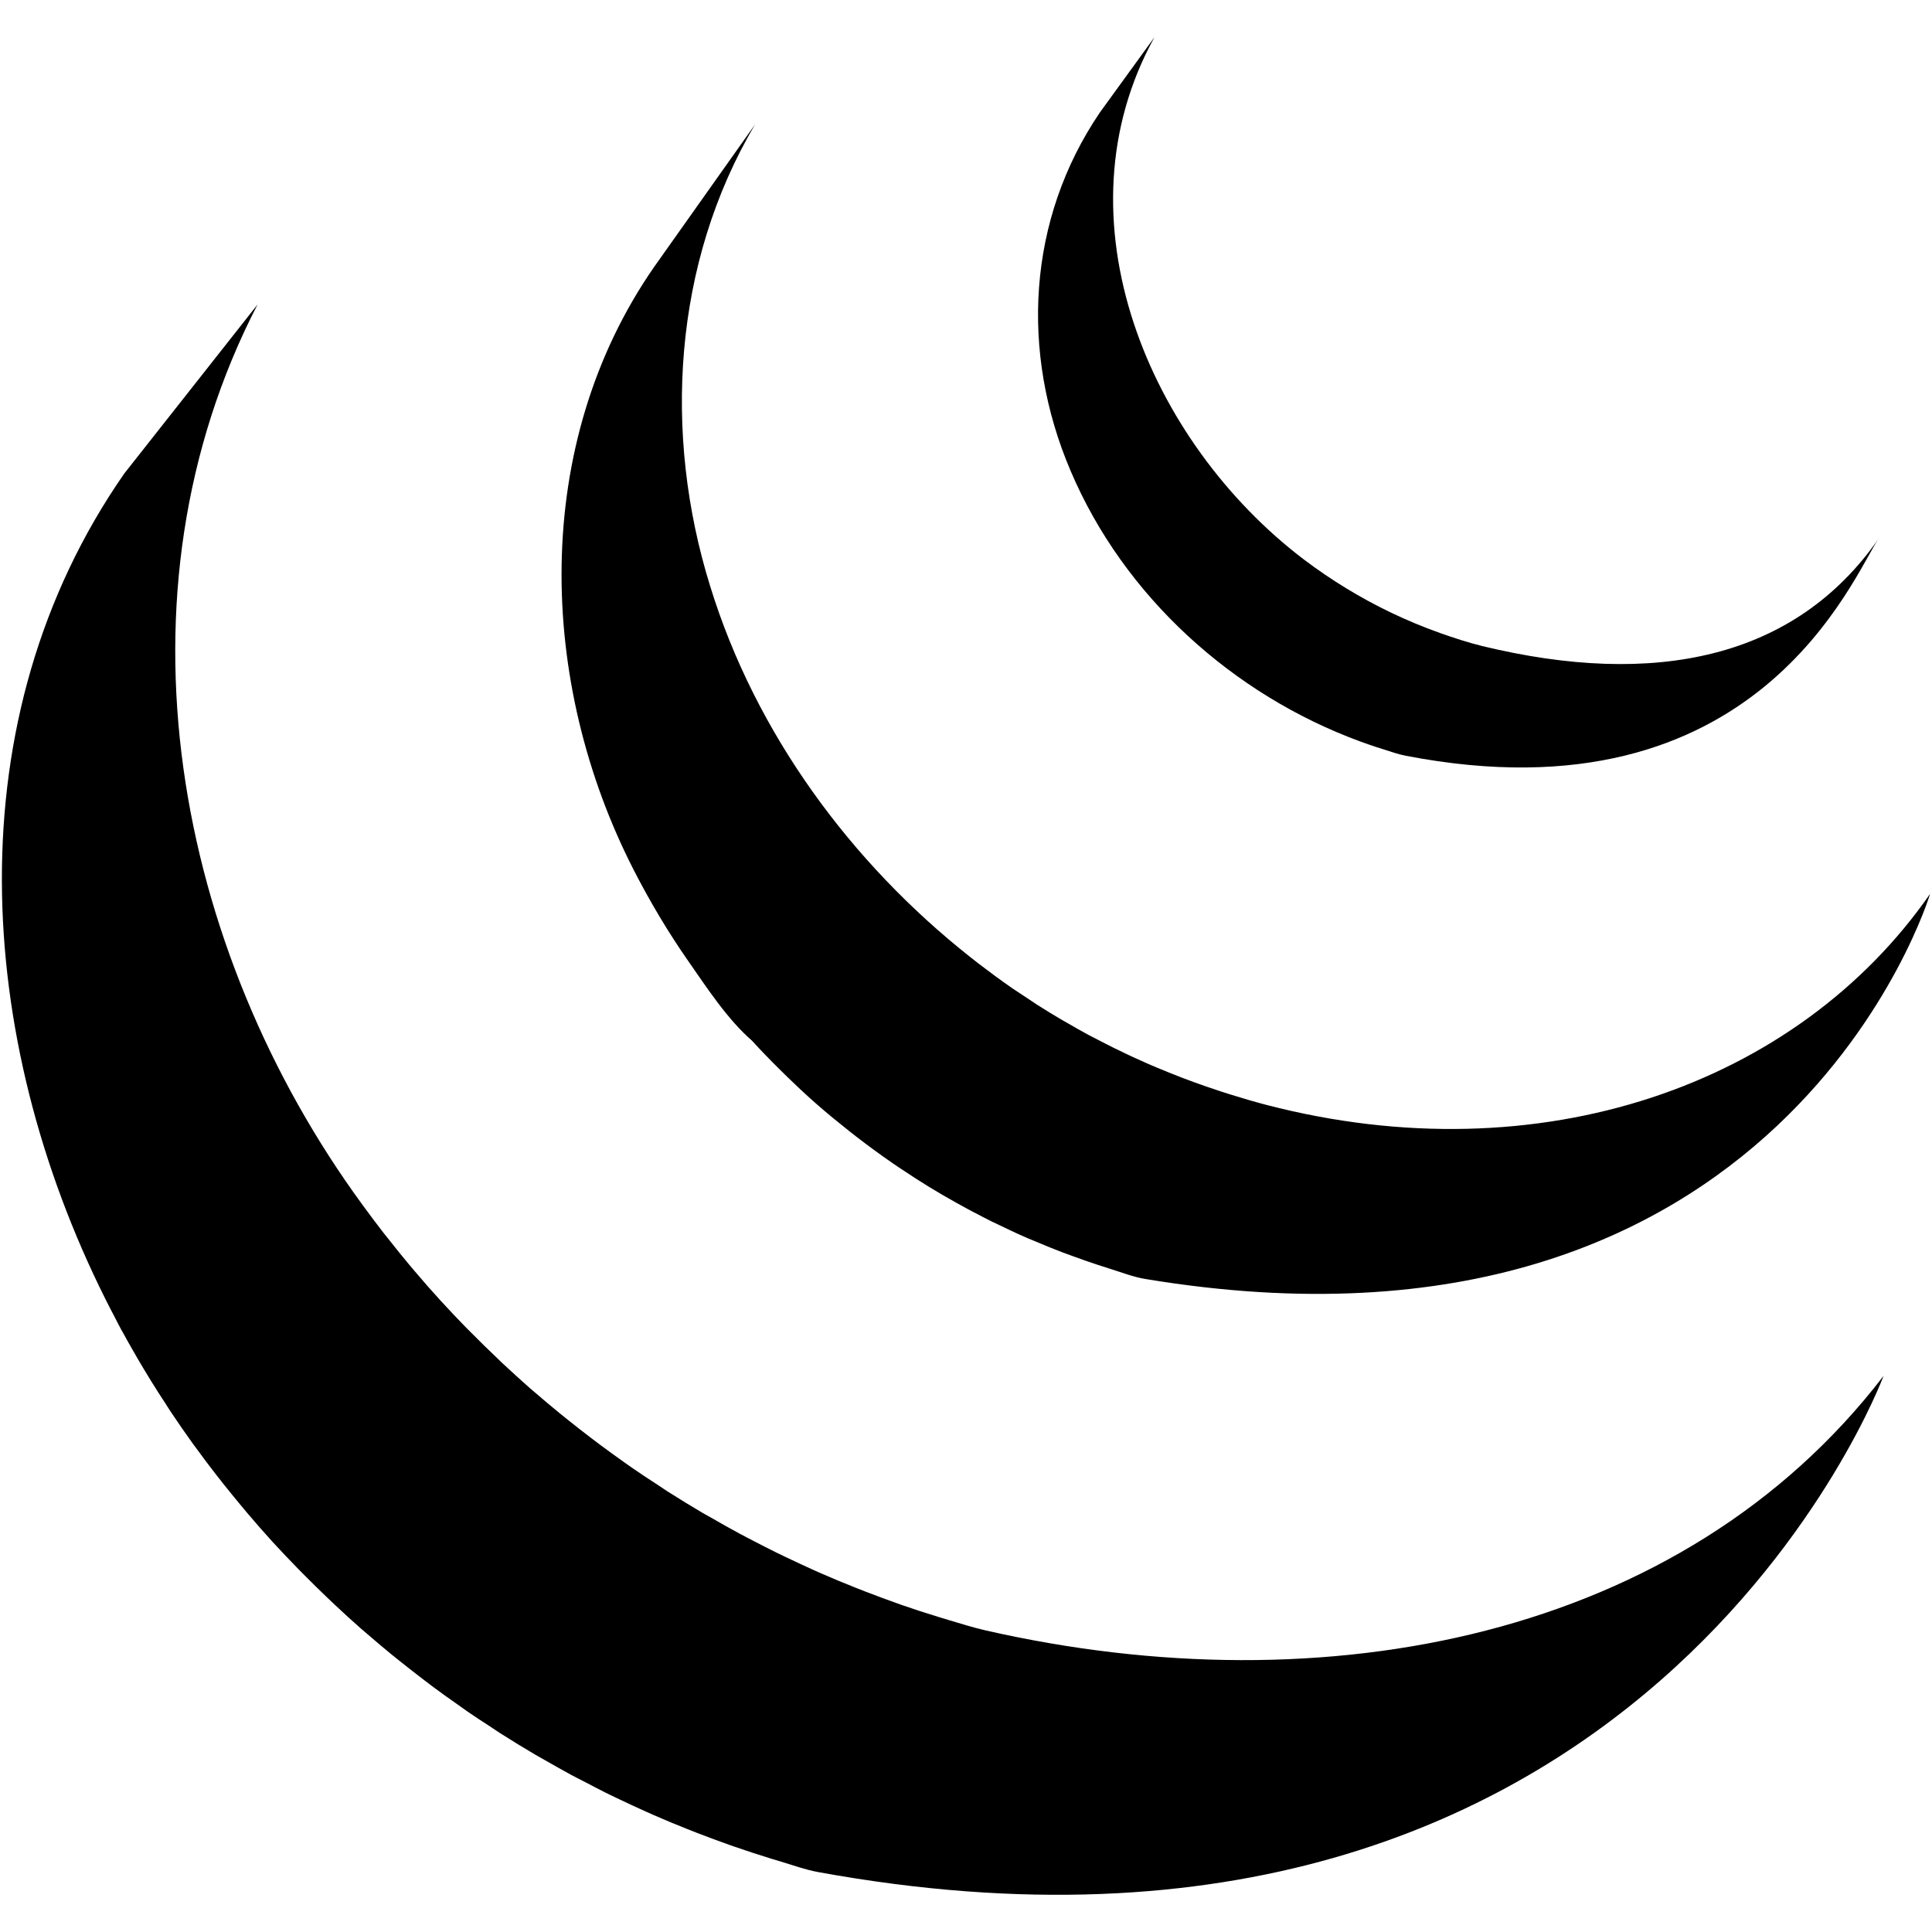
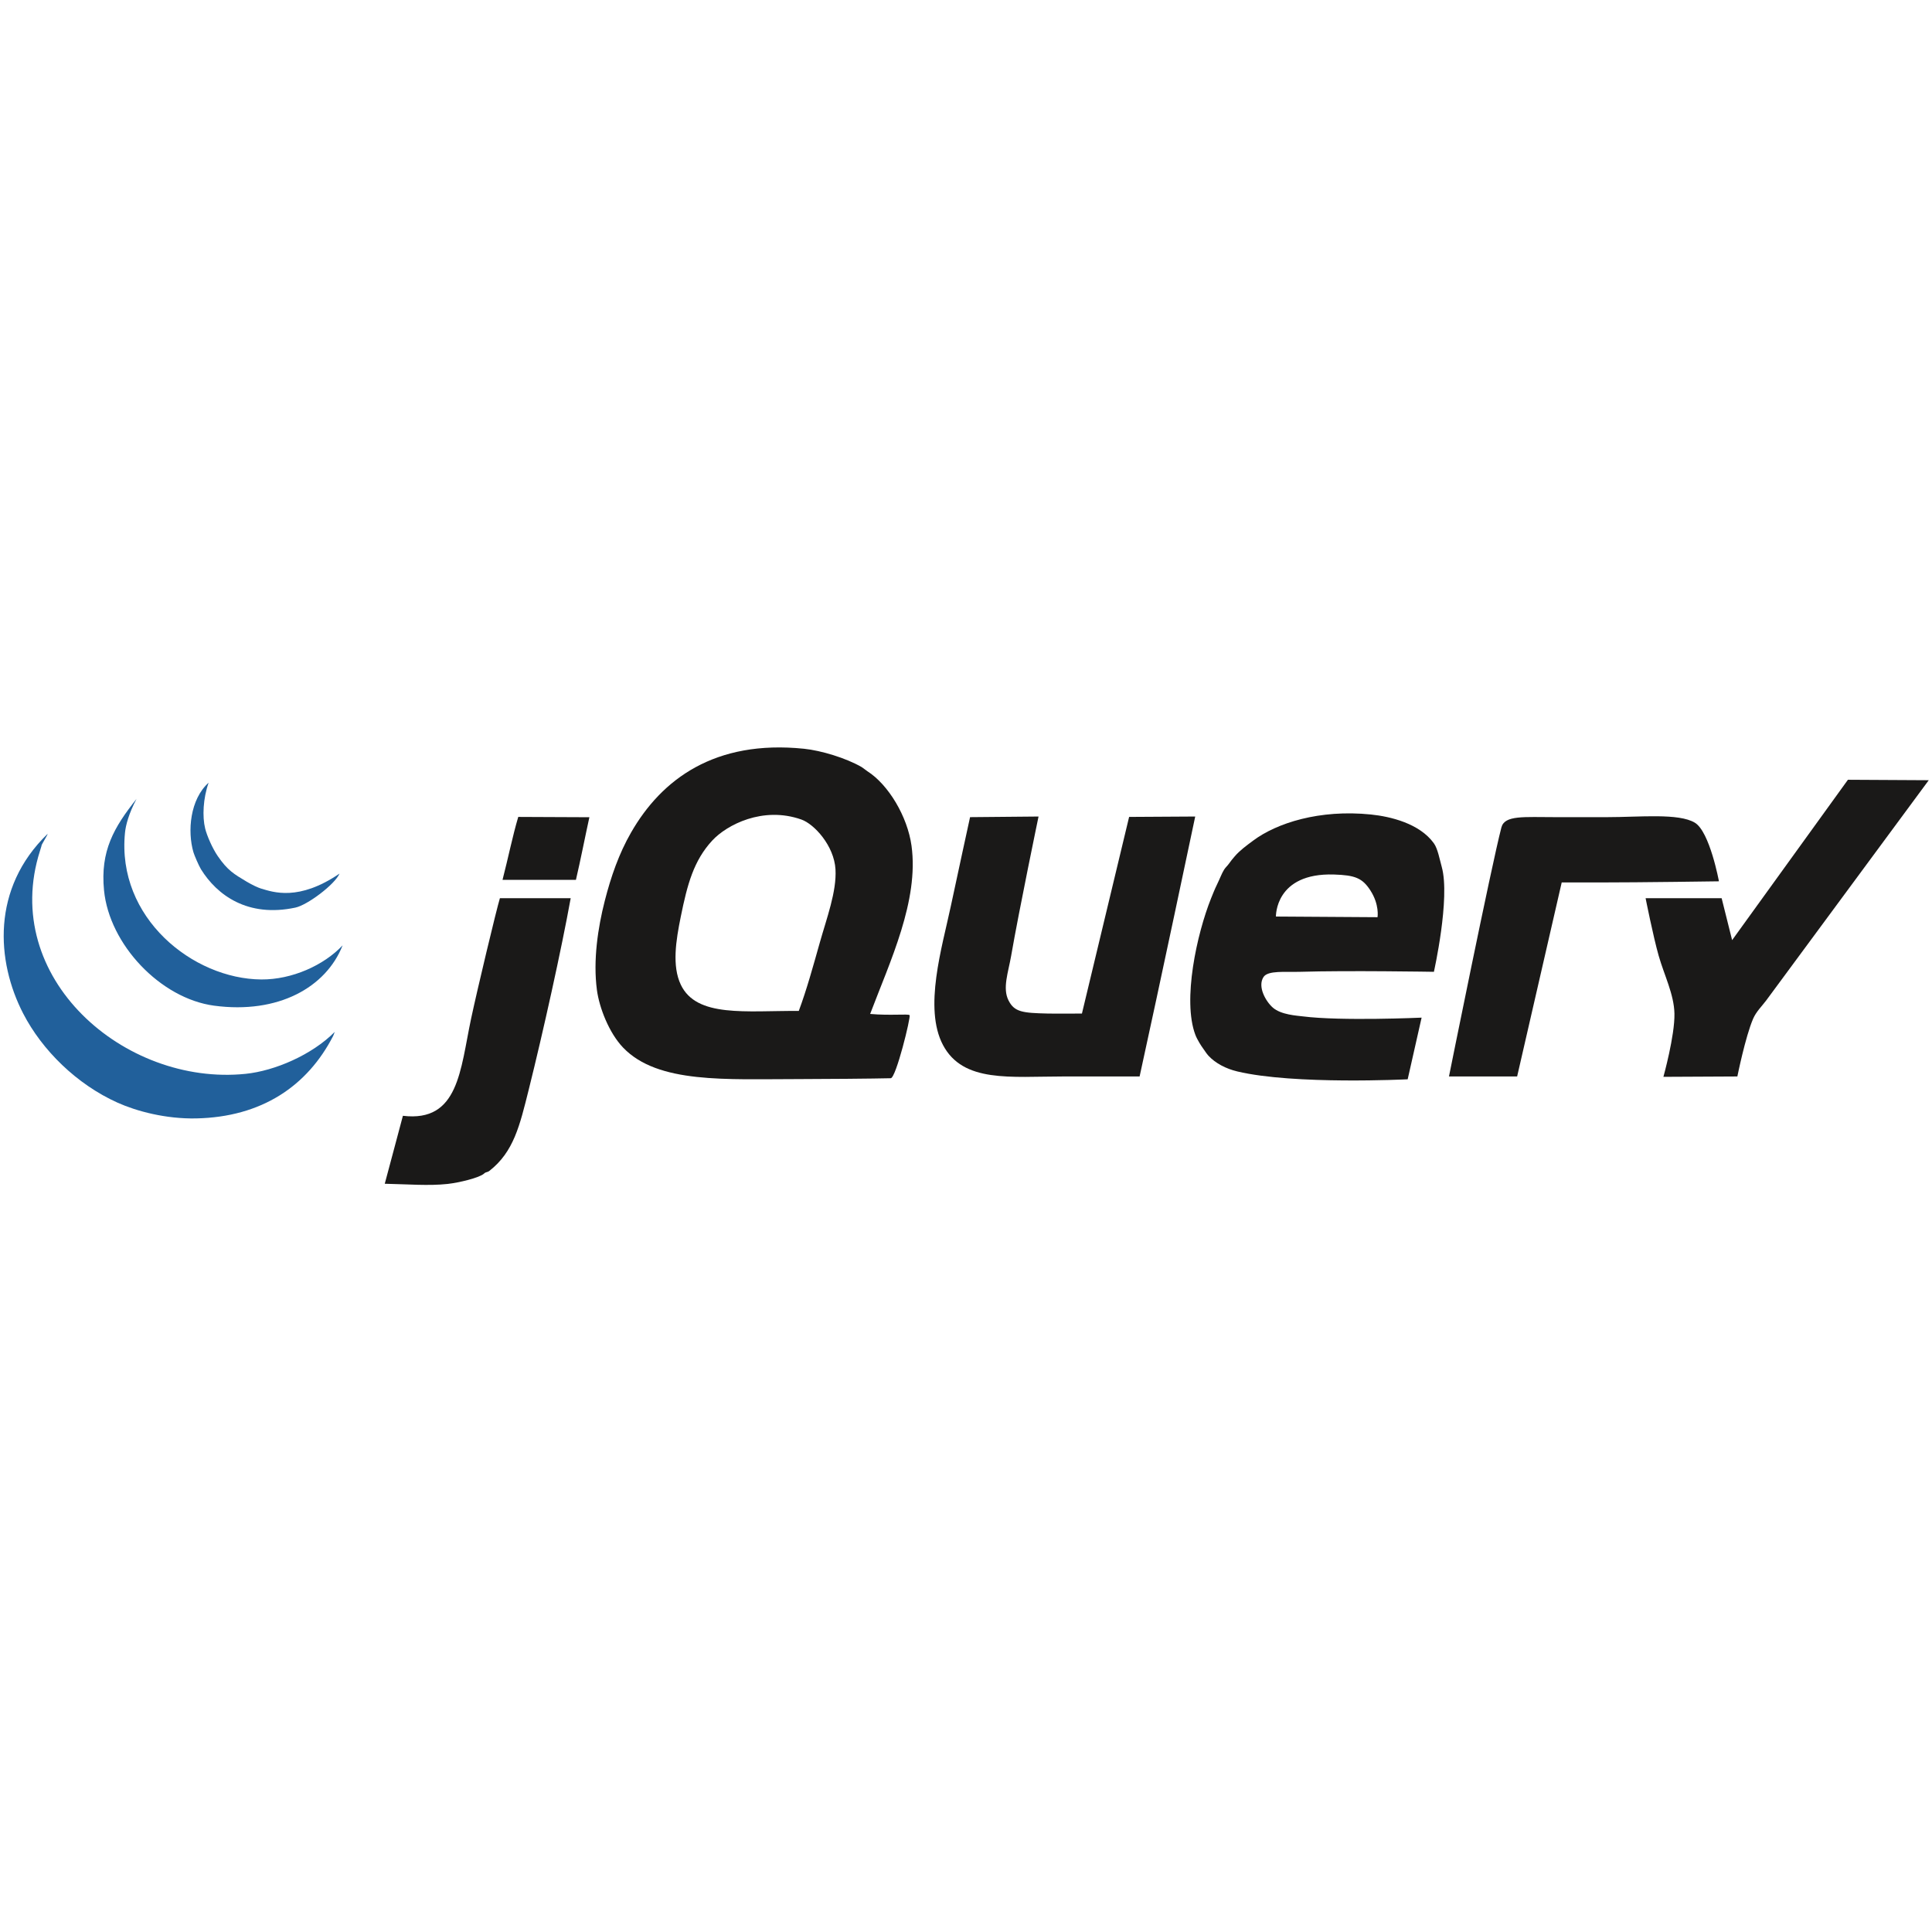
- <svg xmlns="http://www.w3.org/2000/svg" fill="#000000" version="1.1" width="800px" height="800px" viewBox="0 0 512 512" enable-background="new 0 0 512 512" xml:space="preserve">
-   <g id="5151e0c8492e5103c096af88a51ef0ed">
-     <path display="inline" d="M499.161,364.63c0,0-63.554,171.386-282.354,131.488c-3.443-0.641-6.745-1.838-10.089-2.849   c-0.782-0.229-1.572-0.479-2.354-0.703c-3.285-1.022-6.537-2.07-9.769-3.197c-0.37-0.129-0.723-0.25-1.098-0.383   c-2.944-1.035-5.872-2.134-8.762-3.244c-0.757-0.295-1.51-0.582-2.263-0.89c-3.114-1.23-6.212-2.516-9.277-3.859   c-0.565-0.249-1.11-0.499-1.684-0.752c-2.683-1.193-5.332-2.429-7.959-3.685c-0.682-0.346-1.368-0.666-2.055-0.99   c-0.374-0.187-0.777-0.374-1.16-0.565c-1.696-0.848-3.352-1.729-5.023-2.604c-1.289-0.665-2.599-1.313-3.88-2   c-2.366-1.289-4.699-2.599-7.02-3.938c-0.861-0.491-1.73-0.965-2.583-1.46c-3.152-1.854-6.271-3.78-9.344-5.727   c-0.869-0.557-1.729-1.147-2.586-1.722c-2.004-1.297-4.009-2.595-5.972-3.95c-0.208-0.142-0.407-0.291-0.611-0.437   c-0.761-0.516-1.484-1.044-2.241-1.593c-2.071-1.439-4.121-2.911-6.15-4.408c-0.981-0.74-1.959-1.484-2.932-2.229   c-1.838-1.402-3.667-2.837-5.481-4.284c-0.902-0.723-1.817-1.438-2.719-2.17c-2.212-1.822-4.417-3.677-6.575-5.548   c-0.408-0.357-0.84-0.707-1.256-1.081c-0.042-0.017-0.071-0.05-0.117-0.088c-2.449-2.146-4.853-4.346-7.236-6.591   c-0.719-0.657-1.435-1.36-2.158-2.05c-1.78-1.71-3.543-3.432-5.277-5.178c-0.72-0.707-1.431-1.422-2.121-2.138   c-2.241-2.304-4.454-4.611-6.616-6.97c-0.079-0.107-0.158-0.17-0.253-0.274c-0.038-0.041-0.092-0.096-0.129-0.142   c-2.212-2.437-4.383-4.928-6.508-7.427c-0.595-0.703-1.193-1.422-1.78-2.133c-1.584-1.909-3.144-3.813-4.674-5.743   c-0.636-0.803-1.272-1.613-1.9-2.42c-1.717-2.217-3.414-4.45-5.057-6.721c-0.308-0.424-0.636-0.84-0.932-1.256   c-0.063-0.07-0.116-0.146-0.158-0.216c-1.904-2.633-3.742-5.315-5.547-8.001c-0.561-0.824-1.089-1.672-1.63-2.521   c-1.306-1.987-2.587-3.976-3.826-5.988c-0.648-1.031-1.264-2.066-1.888-3.103c-1.127-1.879-2.229-3.759-3.298-5.655   c-0.611-1.073-1.214-2.121-1.805-3.223c-0.329-0.582-0.686-1.182-1.006-1.792c-0.562-1.016-1.069-2.075-1.618-3.111   c-0.848-1.626-1.709-3.26-2.528-4.915c-34.557-69.094-40.196-153.694,5.048-218.723l35.314-44.789   c-39.843,77.007-21.936,170.778,27.908,238.76c1.8,2.475,3.643,4.916,5.526,7.356c0.583,0.736,1.168,1.477,1.751,2.184   c1.567,1.996,3.168,3.967,4.786,5.918c0.583,0.686,1.152,1.359,1.747,2.066c2.163,2.554,4.375,5.09,6.646,7.564   c0.108,0.12,0.212,0.229,0.316,0.345c2.146,2.342,4.333,4.653,6.558,6.933c0.69,0.698,1.393,1.389,2.096,2.088   c1.747,1.783,3.531,3.514,5.344,5.235c0.686,0.682,1.376,1.339,2.088,2.017c2.449,2.279,4.919,4.545,7.435,6.758   c0.262,0.229,0.532,0.44,0.773,0.652c2.329,2.025,4.687,3.997,7.074,5.96c0.832,0.678,1.68,1.355,2.528,2.029   c1.875,1.509,3.772,2.978,5.681,4.437c0.911,0.699,1.846,1.41,2.791,2.108c2.075,1.539,4.171,3.053,6.288,4.55   c0.719,0.486,1.418,1.015,2.146,1.505c2.188,1.514,4.417,2.986,6.654,4.425c0.84,0.558,1.672,1.14,2.52,1.681   c3.086,1.954,6.205,3.875,9.357,5.73c0.811,0.466,1.622,0.902,2.42,1.352c2.379,1.376,4.762,2.731,7.19,4.029   c1.314,0.731,2.666,1.393,3.996,2.096c1.988,1.023,3.976,2.063,5.988,3.044c0.761,0.374,1.501,0.724,2.246,1.077   c2.566,1.235,5.14,2.425,7.743,3.605c0.616,0.267,1.214,0.545,1.834,0.811c3.032,1.327,6.096,2.6,9.186,3.817   c0.794,0.316,1.589,0.62,2.387,0.937c2.811,1.089,5.643,2.146,8.508,3.156c0.445,0.158,0.89,0.32,1.322,0.478   c3.194,1.099,6.408,2.146,9.648,3.136c0.827,0.258,1.655,0.508,2.503,0.757c3.318,0.981,6.616,2.042,10.018,2.812   C351.039,452.521,445.783,434.173,499.161,364.63z M182.44,254.758c4.907,7.024,10.338,15.386,16.846,21.031   c2.354,2.598,4.824,5.13,7.34,7.621c0.632,0.648,1.285,1.272,1.938,1.908c2.437,2.371,4.932,4.704,7.494,6.97   c0.108,0.079,0.204,0.188,0.308,0.263c0.029,0.033,0.054,0.041,0.075,0.074c2.845,2.487,5.781,4.887,8.758,7.244   c0.662,0.508,1.318,1.036,1.988,1.552c2.99,2.291,6.039,4.545,9.166,6.69c0.096,0.066,0.17,0.134,0.266,0.2   c1.376,0.956,2.782,1.846,4.175,2.761c0.674,0.433,1.31,0.898,1.983,1.306c2.237,1.435,4.496,2.828,6.795,4.167   c0.325,0.2,0.641,0.366,0.961,0.553c1.975,1.14,3.992,2.267,6.005,3.356c0.698,0.391,1.414,0.74,2.129,1.114   c1.389,0.724,2.786,1.468,4.2,2.171c0.212,0.1,0.433,0.199,0.637,0.287c2.882,1.418,5.788,2.79,8.762,4.079   c0.632,0.283,1.289,0.532,1.934,0.799c2.375,1.006,4.77,1.992,7.178,2.915c1.022,0.387,2.059,0.757,3.073,1.127   c2.191,0.815,4.383,1.556,6.595,2.296c1.003,0.319,1.984,0.648,2.986,0.956c3.144,0.973,6.254,2.212,9.535,2.753   C472.501,366.942,511.5,236.873,511.5,236.873c-35.16,50.633-103.243,74.791-175.897,55.936c-3.223-0.849-6.403-1.776-9.56-2.77   c-0.974-0.292-1.922-0.607-2.883-0.928c-2.245-0.728-4.479-1.501-6.694-2.308c-1.011-0.37-2.025-0.74-3.02-1.123   c-2.425-0.932-4.824-1.896-7.198-2.902c-0.653-0.283-1.306-0.533-1.942-0.824c-2.981-1.299-5.917-2.663-8.812-4.094   c-1.493-0.729-2.953-1.499-4.425-2.254c-0.849-0.437-1.701-0.875-2.549-1.312c-1.88-1.021-3.751-2.08-5.594-3.154   c-0.437-0.252-0.894-0.491-1.339-0.755c-2.283-1.339-4.537-2.718-6.77-4.134c-0.687-0.438-1.352-0.915-2.038-1.366   c-1.477-0.954-2.944-1.921-4.392-2.902c-3.11-2.146-6.138-4.399-9.128-6.678c-0.69-0.543-1.376-1.073-2.059-1.616   c-31.796-25.111-57-59.423-68.994-98.33c-12.555-40.352-9.847-85.647,11.914-122.406l-26.735,37.738   c-32.715,47.085-30.939,110.113-5.419,159.91C172.252,238.95,177.063,247.046,182.44,254.758z M360.5,196.506   c1.393,0.52,2.782,0.981,4.191,1.458c0.616,0.189,1.231,0.401,1.851,0.584c1.988,0.626,3.963,1.352,6.018,1.738   c93.284,18.023,118.58-47.869,125.317-57.566c-22.165,31.91-59.405,39.57-105.111,28.481c-3.605-0.881-7.572-2.185-11.058-3.416   c-4.462-1.591-8.849-3.404-13.124-5.456c-8.121-3.899-15.848-8.629-23.025-14.045c-40.891-31.029-66.291-90.221-39.61-138.425   L291.51,29.76c-19.287,28.386-21.179,63.638-7.801,94.991C297.823,158.025,326.745,184.132,360.5,196.506z">
+ <svg xmlns="http://www.w3.org/2000/svg" width="800px" height="800px" viewBox="0 -198 512 512" version="1.1">
+   <defs>
+ 
+ </defs>
+   <g stroke="none" stroke-width="1" fill="none" fill-rule="evenodd">
+     <g>
+       <path d="M489.718,8.646 L511.139,8.764 C511.139,8.764 471.314,62.728 468.062,67.126 C467.006,68.55 465.401,70.086 464.588,71.99 C462.531,76.776 460.419,87.275 460.419,87.275 L440.82,87.373 C440.82,87.373 443.87,76.429 443.744,70.6 C443.633,65.508 441.034,60.422 439.576,55.315 C438.102,50.146 436.101,40.029 436.101,40.029 L456.251,40.029 L459.03,51.146 L489.718,8.646" fill="#1A1918">

</path>
+       <path d="M449.157,20.027 C453.11,22.41 455.536,35.556 455.536,35.556 C455.536,35.556 434.852,35.861 423.596,35.861 L413.869,35.861 L402.057,87.275 L383.993,87.275 C383.993,87.275 395.235,31.401 397.889,21.271 C398.75,17.992 403.781,18.554 412.278,18.554 L425.847,18.554 C434.609,18.554 444.85,17.435 449.157,20.027" fill="#1A1918">
+ 
+ </path>
+       <path d="M365.06,45.067 C365.06,45.067 365.623,41.766 363.149,37.945 C361.037,34.687 359.086,33.929 353.527,33.756 C337.832,33.262 338.137,44.893 338.137,44.893 L365.06,45.067 L365.06,45.067 Z M382.082,31.748 C384.383,40.044 379.998,59.539 379.998,59.539 C379.998,59.539 357.104,59.157 344.564,59.539 C340.665,59.658 335.998,59.115 334.837,60.929 C333.204,63.471 335.434,67.384 337.324,69.037 C339.499,70.94 343.736,71.156 345.259,71.35 C355.437,72.643 376.74,71.684 376.74,71.684 L373.05,88.025 C373.05,88.025 342.946,89.533 327.889,85.94 C324.916,85.232 322.129,83.801 320.246,81.772 C319.732,81.217 319.287,80.46 318.8,79.806 C318.412,79.284 317.28,77.569 316.772,76.213 C313.333,67.049 317.175,49.492 320.941,40.085 C321.378,38.994 321.927,37.612 322.505,36.437 C323.227,34.972 323.838,33.318 324.415,32.442 C324.803,31.838 325.284,31.449 325.687,30.879 C326.152,30.205 326.693,29.552 327.194,28.969 C328.583,27.357 330.161,26.217 332.058,24.801 C338.331,20.103 349.684,16.456 363.323,17.852 C368.458,18.38 376.212,20.214 379.998,25.495 C381.012,26.906 381.513,29.705 382.082,31.748 L382.082,31.748 L382.082,31.748 Z" fill="#1A1918">
+ 
+ </path>
+       <path d="M299.229,18.491 L316.745,18.387 C316.745,18.387 306.983,64.694 302.008,87.275 L281.859,87.275 C267.776,87.275 255.235,89.019 249.899,78.937 C244.723,69.148 249.663,53.05 251.983,42.113 C253.623,34.374 257.077,18.554 257.077,18.554 L275.225,18.387 C275.225,18.387 270.097,43.017 267.963,55.315 C267.199,59.72 265.623,63.868 267.269,67.126 C268.832,70.225 271.021,70.447 277.69,70.6 C279.803,70.649 286.723,70.6 286.723,70.6 L299.229,18.491" fill="#1A1918">
+ 
+ </path>
+       <path d="M217.244,51.84 C219.078,45.324 221.753,38.258 221.413,32.386 C221.045,26.106 215.779,20.388 212.381,19.186 C202.147,15.573 192.566,20.624 188.758,24.744 C183.832,30.08 182.164,36.313 180.42,44.893 C179.122,51.264 178.058,57.989 180.42,62.957 C184.602,71.74 197.644,69.822 211.686,69.906 C213.77,64.32 215.493,58.045 217.244,51.84 L217.244,51.84 L217.244,51.84 Z M241.562,26.134 C243.563,40.682 235.886,56.74 230.598,70.704 C235.99,71.191 240.715,70.629 241.055,71.031 C241.409,71.552 237.441,87.699 236.058,87.74 C231.779,87.852 217.599,87.97 211.686,87.97 C192.391,87.97 174.341,89.227 165.136,79.633 C161.398,75.735 158.813,69.05 158.187,64.347 C157.145,56.496 158.451,47.852 160.272,40.725 C161.919,34.29 164.03,28.218 167.22,22.659 C175.328,8.507 189.432,-1.998 213.075,0.427 C217.661,0.899 224.247,2.907 228.361,5.29 C228.645,5.457 229.64,6.249 229.868,6.388 C235.427,9.925 240.492,18.366 241.562,26.134 L241.562,26.134 L241.562,26.134 Z" fill="#1A1918">
+ 
+ </path>
+       <path d="M156.193,18.574 C155.026,23.889 153.859,29.914 152.629,35.166 L133.175,35.166 C134.682,29.344 135.836,23.556 137.344,18.491 C143.569,18.491 149.357,18.574 156.193,18.574" fill="#1A1918">
+ 
+ </path>
+       <path d="M132.48,40.029 L151.239,40.029 C148.787,53.606 143.931,75.505 140.123,90.749 C137.74,100.288 136.149,107.25 129.701,112.287 C129.124,112.739 128.792,112.524 128.312,112.982 C127.123,114.115 121.627,115.429 118.585,115.761 C113.638,116.297 108.045,115.831 101.965,115.706 C103.556,109.891 105.356,102.908 106.774,97.697 C121.593,99.49 121.969,85.482 124.838,71.99 C126.498,64.194 131.529,43.156 132.48,40.029" fill="#1A1918">
+ 
+ </path>
+       <g transform="translate(0, 8.827586)" fill="#21609B">
+         <path d="M88.708,66.637 L88.306,67.678 C81.455,81.018 69.317,89.203 52.003,89.564 C43.909,89.73 36.197,87.654 31.159,85.395 C20.287,80.511 11.142,71.451 6.148,61.773 C-1.016,47.898 -2.308,28.596 12.588,14.18 C12.818,14.18 10.781,17.306 11.011,17.306 L10.601,18.64 C-0.133,52.247 32.938,81.046 65.086,77.752 C72.812,76.961 82.664,72.73 88.708,66.637">
+ 
+ </path>
+         <path d="M69.254,52.74 C77.342,52.796 85.79,49.016 90.793,43.708 C86.416,54.818 73.744,61.96 56.749,59.688 C42.52,57.784 28.964,43.465 27.568,29.117 C26.547,18.675 30.186,12.443 36.183,4.884 C34.099,8.837 33.32,11.887 33.126,13.832 C30.848,36.42 51.17,52.622 69.254,52.74">
+ 
+ </path>
+         <path d="M89.981,24.685 C88.723,27.569 81.484,33.015 78.287,33.696 C65.628,36.392 57.521,30.389 53.274,23.559 C52.643,22.538 51.476,19.752 51.267,19.043 C49.62,13.443 50.377,4.974 55.29,0.589 C53.81,4.758 53.594,9.6 54.373,12.748 C54.845,14.652 56.283,17.974 57.722,20.064 C60.34,23.872 62.001,24.797 65.364,26.818 C66.879,27.728 68.504,28.458 69.206,28.659 C72.395,29.597 79.128,32.071 89.981,24.685">
+ 
+ </path>
+       </g>
+     </g>
  </g>
</svg>
